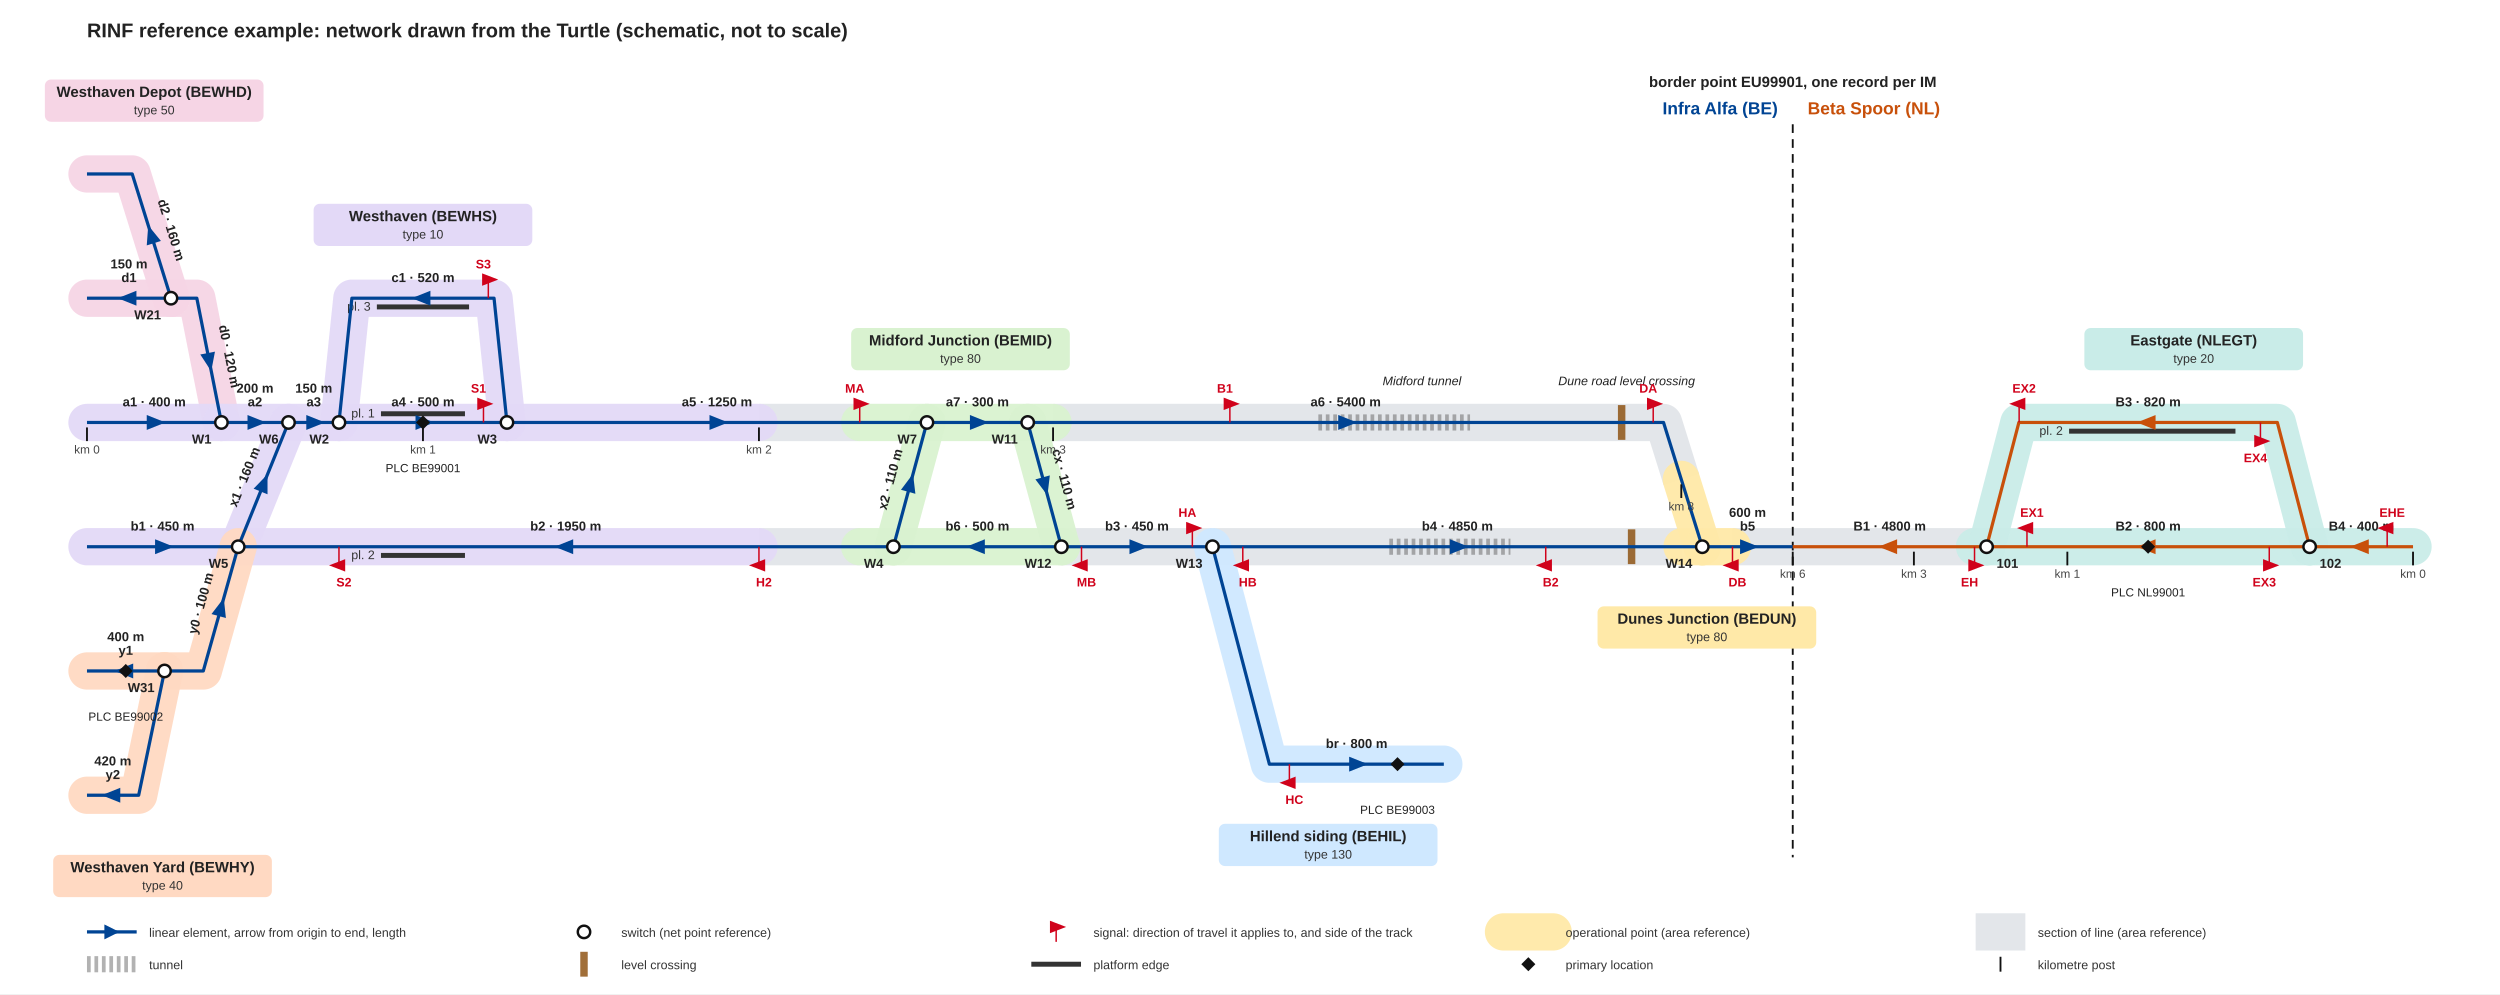
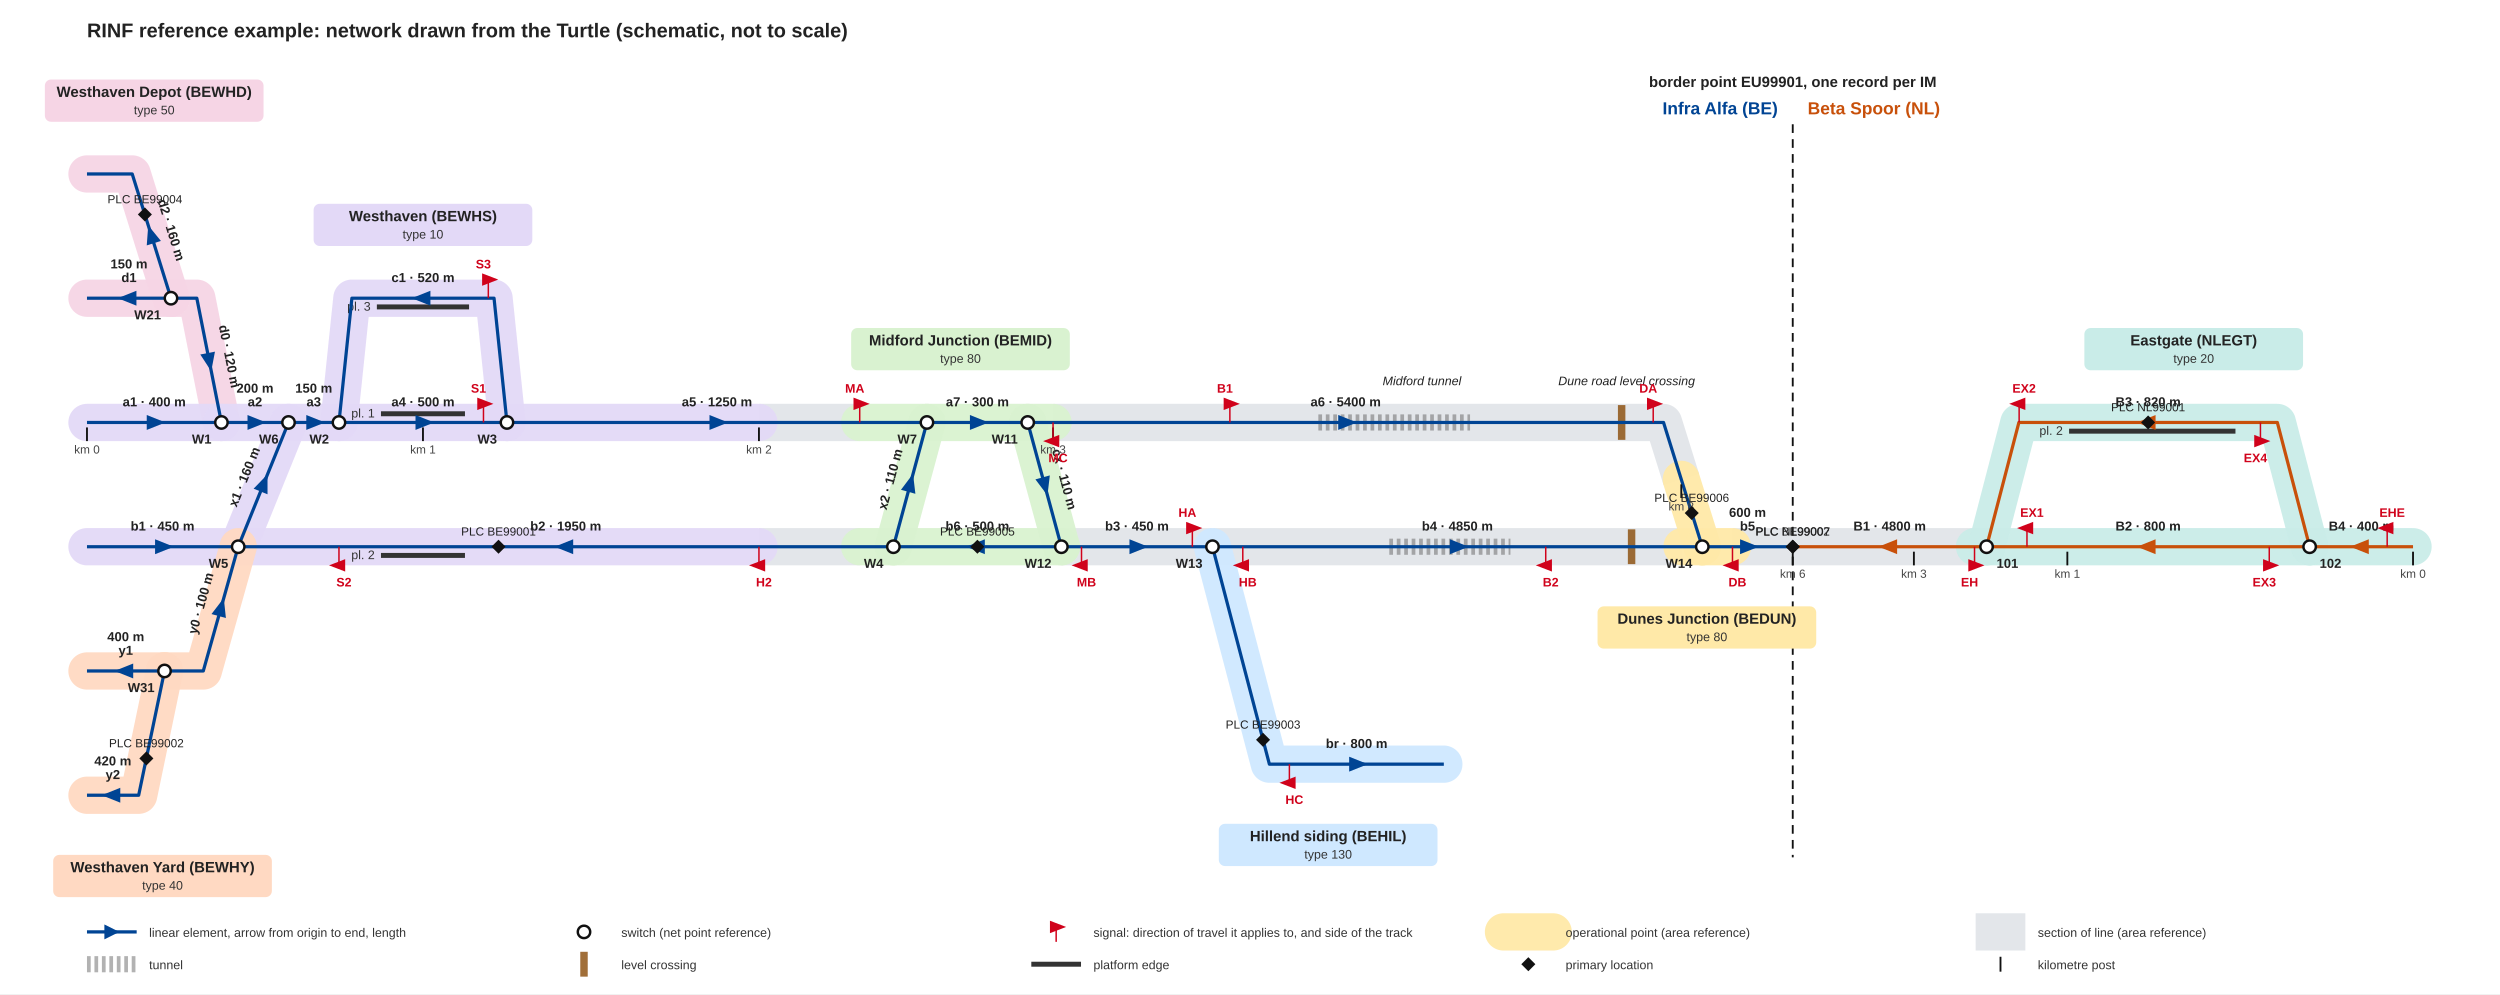
<svg xmlns="http://www.w3.org/2000/svg" viewBox="0 0 2012 800" width="2012" height="800">
  <style>text{font-family:Arial,Helvetica,sans-serif;font-size:11px;fill:#222}.le{fill:none;stroke-width:2.6;stroke-linejoin:round}
.lelab{font-size:10.5px;font-weight:bold}.op{fill:none;stroke-width:30;stroke-linecap:round;stroke-linejoin:round;opacity:.95}
.sol{fill:none;stroke:#e3e6ea;stroke-width:30;stroke-linecap:butt;stroke-linejoin:round}.tunnel{fill:none;stroke:#555;stroke-width:13;stroke-dasharray:3 3;opacity:.45}
.lc{stroke:#8a4b08;stroke-width:6;opacity:.8}.pe{fill:none;stroke:#333;stroke-width:4}.sw{fill:#fff;stroke:#111;stroke-width:2}
.swt{font-weight:bold;font-size:10.5px}.sig{fill:#d0021b}.sigl{stroke:#d0021b;stroke-width:1.2}.sigt{fill:#d0021b;font-size:10px;font-weight:bold}
.kp{stroke:#111;stroke-width:1.5}.kpt{font-size:9.5px;fill:#444}.pl{fill:#111}.plt{font-size:9.5px}.small{font-size:10px;fill:#333}.opname{font-weight:bold;font-size:12px}
.feat{font-size:10px;font-style:italic}.border{stroke:#111;stroke-width:1.5;stroke-dasharray:7 5}.imbe{fill:#004494;font-weight:bold;font-size:14px}.imnl{fill:#c8500a;font-weight:bold;font-size:14px}
.title{font-size:16px;font-weight:bold}</style>
  <rect width="2012" height="800" fill="#fff" />
  <text x="70" y="30" class="title">RINF reference example: network drawn from the Turtle (schematic, not to scale)</text>
  <path d="M1394.3,440.0 L1442.8,440.0" class="sol" />
  <path d="M975.8,440.0 L1353.7,440.0" class="sol" />
  <path d="M847.5,340.0 L1338.8,340.0 L1353.1,385.8" class="sol" />
  <path d="M854.2,440.0 L975.8,440.0" class="sol" />
  <path d="M610.8,340.0 L691.9,340.0" class="sol" />
  <path d="M691.9,440.0 L610.8,440.0" class="sol" />
  <path d="M1589.1,440.0 L1442.8,440.0" class="sol" />
  <line x1="1442.8" y1="100" x2="1442.8" y2="690" class="border" />
  <text x="1442.8" y="70.0" text-anchor="middle" class="opname">border point EU99901, one record per IM</text>
  <text x="1430.8" y="92.0" text-anchor="end" class="imbe">Infra Alfa (BE)</text>
  <text x="1454.8" y="92.0" text-anchor="start" class="imnl">Beta Spoor (NL)</text>
  <path d="M1353.1,385.8 L1370.0,440.0" class="op" stroke="#ffe9a8" />
  <path d="M1353.7,440.0 L1370.0,440.0" class="op" stroke="#ffe9a8" />
  <path d="M1370.0,440.0 L1394.3,440.0" class="op" stroke="#ffe9a8" />
  <path d="M975.8,440.0 L1021.6,615.0 L1162.0,615.0" class="op" stroke="#cfe8ff" />
  <path d="M691.9,340.0 L746.0,340.0" class="op" stroke="#d9f2d0" />
  <path d="M746.0,340.0 L827.1,340.0" class="op" stroke="#d9f2d0" />
  <path d="M827.1,340.0 L847.5,340.0" class="op" stroke="#d9f2d0" />
  <path d="M719.0,440.0 L691.9,440.0" class="op" stroke="#d9f2d0" />
  <path d="M854.2,440.0 L719.0,440.0" class="op" stroke="#d9f2d0" />
  <path d="M719.0,440.0 L746.0,340.0" class="op" stroke="#d9f2d0" />
  <path d="M827.1,340.0 L854.2,440.0" class="op" stroke="#d9f2d0" />
  <path d="M137.6,240.0 L158.4,240.0 L178.2,340.0" class="op" stroke="#f6d5e5" />
  <path d="M137.6,240.0 L70.0,240.0" class="op" stroke="#f6d5e5" />
  <path d="M137.6,240.0 L106.4,140.0 L70.0,140.0" class="op" stroke="#f6d5e5" />
  <path d="M70.0,340.0 L178.2,340.0" class="op" stroke="#e3d9f7" />
  <path d="M178.2,340.0 L232.2,340.0" class="op" stroke="#e3d9f7" />
  <path d="M232.2,340.0 L272.8,340.0" class="op" stroke="#e3d9f7" />
  <path d="M272.8,340.0 L408.0,340.0" class="op" stroke="#e3d9f7" />
  <path d="M408.0,340.0 L610.8,340.0" class="op" stroke="#e3d9f7" />
  <path d="M70.0,440.0 L191.7,440.0" class="op" stroke="#e3d9f7" />
  <path d="M610.8,440.0 L191.7,440.0" class="op" stroke="#e3d9f7" />
  <path d="M408.0,340.0 L397.6,240.0 L283.2,240.0 L272.8,340.0" class="op" stroke="#e3d9f7" />
  <path d="M191.7,440.0 L232.2,340.0" class="op" stroke="#e3d9f7" />
  <path d="M132.4,540.0 L163.6,540.0 L191.7,440.0" class="op" stroke="#ffd9c2" />
  <path d="M132.4,540.0 L70.0,540.0" class="op" stroke="#ffd9c2" />
  <path d="M132.4,540.0 L111.6,640.0 L70.0,640.0" class="op" stroke="#ffd9c2" />
  <path d="M1942.0,440.0 L1858.8,440.0" class="op" stroke="#c9ece8" />
  <path d="M1858.8,440.0 L1598.8,440.0" class="op" stroke="#c9ece8" />
  <path d="M1598.8,440.0 L1589.1,440.0" class="op" stroke="#c9ece8" />
  <path d="M1858.8,440.0 L1832.8,340.0 L1624.8,340.0 L1598.8,440.0" class="op" stroke="#c9ece8" />
  <path d="M1061.0,340.0 L1183.1,340.0" class="tunnel" />
  <path d="M1118.1,440.0 L1215.6,440.0" class="tunnel" />
  <text x="1144.4" y="310.0" text-anchor="middle" class="feat">Midford tunnel</text>
  <line x1="1305.1" y1="326.0" x2="1305.1" y2="354.0" class="lc" />
  <line x1="1313.1" y1="426.0" x2="1313.1" y2="454.0" class="lc" />
  <text x="1309.1" y="310.0" text-anchor="middle" class="feat">Dune road level crossing</text>
  <path d="M306.6,333.0 L374.2,333.0" class="pe" />
  <text x="301.6" y="336.0" text-anchor="end" class="small">pl. 1</text>
  <path d="M377.5,247.0 L303.3,247.0" class="pe" />
  <text x="298.3" y="250.0" text-anchor="end" class="small">pl. 3</text>
  <path d="M374.2,447.0 L306.6,447.0" class="pe" />
  <text x="301.6" y="450.0" text-anchor="end" class="small">pl. 2</text>
  <path d="M1799.1,347.0 L1665.2,347.0" class="pe" />
  <text x="1660.2" y="350.0" text-anchor="end" class="small">pl. 2</text>
  <path d="M70.0,340.0 L178.2,340.0" class="le" stroke="#004494" />
  <path d="M133.1,340.0 L118.1,346.0 L118.1,334.0Z" fill="#004494" />
  <text transform="translate(124.1,340.0) rotate(0.0)" y="-13" text-anchor="middle" class="lelab" fill="#004494">a1 · 400 m</text>
  <path d="M178.2,340.0 L232.2,340.0" class="le" stroke="#004494" />
  <path d="M214.2,340.0 L199.2,346.0 L199.2,334.0Z" fill="#004494" />
  <text transform="translate(205.2,340.0) rotate(0.0)" y="-24" text-anchor="middle" class="lelab" fill="#004494">200 m</text>
  <text transform="translate(205.2,340.0) rotate(0.0)" y="-13" text-anchor="middle" class="lelab" fill="#004494">a2</text>
  <path d="M232.2,340.0 L272.8,340.0" class="le" stroke="#004494" />
  <path d="M261.5,340.0 L246.5,346.0 L246.5,334.0Z" fill="#004494" />
  <text transform="translate(252.5,340.0) rotate(0.0)" y="-24" text-anchor="middle" class="lelab" fill="#004494">150 m</text>
  <text transform="translate(252.5,340.0) rotate(0.0)" y="-13" text-anchor="middle" class="lelab" fill="#004494">a3</text>
  <path d="M272.8,340.0 L408.0,340.0" class="le" stroke="#004494" />
  <path d="M349.4,340.0 L334.4,346.0 L334.4,334.0Z" fill="#004494" />
  <text transform="translate(340.4,340.0) rotate(0.0)" y="-13" text-anchor="middle" class="lelab" fill="#004494">a4 · 500 m</text>
  <path d="M408.0,340.0 L746.0,340.0" class="le" stroke="#004494" />
  <path d="M586.0,340.0 L571.0,346.0 L571.0,334.0Z" fill="#004494" />
  <text transform="translate(577.0,340.0) rotate(0.0)" y="-13" text-anchor="middle" class="lelab" fill="#004494">a5 · 1250 m</text>
  <path d="M827.1,340.0 L1338.8,340.0 L1370.0,440.0" class="le" stroke="#004494" />
  <path d="M1092.0,340.0 L1077.0,346.0 L1077.0,334.0Z" fill="#004494" />
  <text transform="translate(1083.0,340.0) rotate(0.0)" y="-13" text-anchor="middle" class="lelab" fill="#004494">a6 · 5400 m</text>
  <path d="M746.0,340.0 L827.1,340.0" class="le" stroke="#004494" />
  <path d="M795.6,340.0 L780.6,346.0 L780.6,334.0Z" fill="#004494" />
  <text transform="translate(786.6,340.0) rotate(0.0)" y="-13" text-anchor="middle" class="lelab" fill="#004494">a7 · 300 m</text>
  <path d="M70.0,440.0 L191.7,440.0" class="le" stroke="#004494" />
  <path d="M139.8,440.0 L124.8,446.0 L124.8,434.0Z" fill="#004494" />
  <text transform="translate(130.8,440.0) rotate(0.0)" y="-13" text-anchor="middle" class="lelab" fill="#004494">b1 · 450 m</text>
  <path d="M719.0,440.0 L191.7,440.0" class="le" stroke="#004494" />
  <path d="M446.3,440.0 L461.3,434.0 L461.3,446.0Z" fill="#004494" />
  <text transform="translate(455.3,440.0) rotate(360.0)" y="-13" text-anchor="middle" class="lelab" fill="#004494">b2 · 1950 m</text>
  <path d="M854.2,440.0 L975.8,440.0" class="le" stroke="#004494" />
  <path d="M924.0,440.0 L909.0,446.0 L909.0,434.0Z" fill="#004494" />
  <text transform="translate(915.0,440.0) rotate(0.0)" y="-13" text-anchor="middle" class="lelab" fill="#004494">b3 · 450 m</text>
  <path d="M975.8,440.0 L1370.0,440.0" class="le" stroke="#004494" />
  <path d="M1181.9,440.0 L1166.9,446.0 L1166.9,434.0Z" fill="#004494" />
  <text transform="translate(1172.9,440.0) rotate(0.0)" y="-13" text-anchor="middle" class="lelab" fill="#004494">b4 · 4850 m</text>
  <path d="M1370.0,440.0 L1442.8,440.0" class="le" stroke="#004494" />
  <path d="M1415.4,440.0 L1400.4,446.0 L1400.4,434.0Z" fill="#004494" />
  <text transform="translate(1406.4,440.0) rotate(0.0)" y="-24" text-anchor="middle" class="lelab" fill="#004494">600 m</text>
  <text transform="translate(1406.4,440.0) rotate(0.0)" y="-13" text-anchor="middle" class="lelab" fill="#004494">b5</text>
  <path d="M854.2,440.0 L719.0,440.0" class="le" stroke="#004494" />
  <path d="M777.6,440.0 L792.6,434.0 L792.6,446.0Z" fill="#004494" />
  <text transform="translate(786.6,440.0) rotate(360.0)" y="-13" text-anchor="middle" class="lelab" fill="#004494">b6 · 500 m</text>
  <path d="M975.8,440.0 L1021.6,615.0 L1162.0,615.0" class="le" stroke="#004494" />
  <path d="M1100.8,615.0 L1085.8,621.0 L1085.8,609.0Z" fill="#004494" />
  <text transform="translate(1091.8,615.0) rotate(0.0)" y="-13" text-anchor="middle" class="lelab" fill="#004494">br · 800 m</text>
  <path d="M408.0,340.0 L397.6,240.0 L283.2,240.0 L272.8,340.0" class="le" stroke="#004494" />
  <path d="M331.4,240.0 L346.4,234.0 L346.4,246.0Z" fill="#004494" />
  <text transform="translate(340.4,240.0) rotate(360.0)" y="-13" text-anchor="middle" class="lelab" fill="#004494">c1 · 520 m</text>
  <path d="M827.1,340.0 L854.2,440.0" class="le" stroke="#004494" />
  <path d="M843.0,398.7 L833.3,385.8 L844.9,382.6Z" fill="#004494" />
  <text transform="translate(840.6,390.0) rotate(74.9)" y="-13" text-anchor="middle" class="lelab" fill="#004494">cx · 110 m</text>
  <path d="M137.6,240.0 L158.4,240.0 L178.2,340.0" class="le" stroke="#004494" />
  <path d="M170.0,298.8 L161.2,285.3 L173.0,283.0Z" fill="#004494" />
  <text transform="translate(168.3,290.0) rotate(78.8)" y="-13" text-anchor="middle" class="lelab" fill="#004494">d0 · 120 m</text>
  <path d="M137.6,240.0 L70.0,240.0" class="le" stroke="#004494" />
  <path d="M94.8,240.0 L109.8,234.0 L109.8,246.0Z" fill="#004494" />
  <text transform="translate(103.8,240.0) rotate(360.0)" y="-24" text-anchor="middle" class="lelab" fill="#004494">150 m</text>
  <text transform="translate(103.8,240.0) rotate(360.0)" y="-13" text-anchor="middle" class="lelab" fill="#004494">d1</text>
  <path d="M137.6,240.0 L106.4,140.0 L70.0,140.0" class="le" stroke="#004494" />
  <path d="M119.3,181.4 L129.5,193.9 L118.1,197.5Z" fill="#004494" />
  <text transform="translate(122.0,190.0) rotate(72.7)" y="-13" text-anchor="middle" class="lelab" fill="#004494">d2 · 160 m</text>
  <path d="M191.7,440.0 L232.2,340.0" class="le" stroke="#004494" />
  <path d="M215.3,381.7 L215.3,397.8 L204.1,393.3Z" fill="#004494" />
  <text transform="translate(212.0,390.0) rotate(-67.9)" y="-13" text-anchor="middle" class="lelab" fill="#004494">x1 · 160 m</text>
  <path d="M719.0,440.0 L746.0,340.0" class="le" stroke="#004494" />
  <path d="M734.8,381.3 L736.7,397.4 L725.1,394.2Z" fill="#004494" />
  <text transform="translate(732.5,390.0) rotate(-74.9)" y="-13" text-anchor="middle" class="lelab" fill="#004494">x2 · 110 m</text>
  <path d="M132.4,540.0 L163.6,540.0 L191.7,440.0" class="le" stroke="#004494" />
  <path d="M180.1,481.3 L181.8,497.4 L170.2,494.2Z" fill="#004494" />
  <text transform="translate(177.6,490.0) rotate(-74.3)" y="-13" text-anchor="middle" class="lelab" fill="#004494">y0 · 100 m</text>
  <path d="M132.4,540.0 L70.0,540.0" class="le" stroke="#004494" />
  <path d="M92.2,540.0 L107.2,534.0 L107.2,546.0Z" fill="#004494" />
  <text transform="translate(101.2,540.0) rotate(360.0)" y="-24" text-anchor="middle" class="lelab" fill="#004494">400 m</text>
  <text transform="translate(101.2,540.0) rotate(360.0)" y="-13" text-anchor="middle" class="lelab" fill="#004494">y1</text>
  <path d="M132.4,540.0 L111.6,640.0 L70.0,640.0" class="le" stroke="#004494" />
  <path d="M81.8,640.0 L96.8,634.0 L96.8,646.0Z" fill="#004494" />
  <text transform="translate(90.8,640.0) rotate(360.0)" y="-24" text-anchor="middle" class="lelab" fill="#004494">420 m</text>
  <text transform="translate(90.8,640.0) rotate(360.0)" y="-13" text-anchor="middle" class="lelab" fill="#004494">y2</text>
  <path d="M1598.8,440.0 L1442.8,440.0" class="le" stroke="#c8500a" />
  <path d="M1511.8,440.0 L1526.8,434.0 L1526.8,446.0Z" fill="#c8500a" />
  <text transform="translate(1520.8,440.0) rotate(360.0)" y="-13" text-anchor="middle" class="lelab" fill="#c8500a">B1 · 4800 m</text>
  <path d="M1858.8,440.0 L1598.8,440.0" class="le" stroke="#c8500a" />
  <path d="M1719.8,440.0 L1734.8,434.0 L1734.8,446.0Z" fill="#c8500a" />
  <text transform="translate(1728.8,440.0) rotate(360.0)" y="-13" text-anchor="middle" class="lelab" fill="#c8500a">B2 · 800 m</text>
  <path d="M1858.8,440.0 L1832.8,340.0 L1624.8,340.0 L1598.8,440.0" class="le" stroke="#c8500a" />
  <path d="M1719.8,340.0 L1734.8,334.0 L1734.8,346.0Z" fill="#c8500a" />
  <text transform="translate(1728.8,340.0) rotate(360.0)" y="-13" text-anchor="middle" class="lelab" fill="#c8500a">B3 · 820 m</text>
  <path d="M1942.0,440.0 L1858.8,440.0" class="le" stroke="#c8500a" />
  <path d="M1891.4,440.0 L1906.4,434.0 L1906.4,446.0Z" fill="#c8500a" />
  <text transform="translate(1900.4,440.0) rotate(360.0)" y="-13" text-anchor="middle" class="lelab" fill="#c8500a">B4 · 400 m</text>
  <line x1="70.0" y1="344.0" x2="70.0" y2="355.0" class="kp" />
  <text x="70.0" y="365.0" text-anchor="middle" class="kpt">km 0</text>
  <line x1="340.4" y1="344.0" x2="340.4" y2="355.0" class="kp" />
  <text x="340.4" y="365.0" text-anchor="middle" class="kpt">km 1</text>
  <line x1="610.8" y1="344.0" x2="610.8" y2="355.0" class="kp" />
  <text x="610.8" y="365.0" text-anchor="middle" class="kpt">km 2</text>
  <line x1="847.5" y1="344.0" x2="847.5" y2="355.0" class="kp" />
  <text x="847.5" y="365.0" text-anchor="middle" class="kpt">km 3</text>
  <line x1="1353.1" y1="389.8" x2="1353.1" y2="400.8" class="kp" />
  <text x="1353.1" y="410.8" text-anchor="middle" class="kpt">km 8</text>
  <line x1="1942.0" y1="444.0" x2="1942.0" y2="455.0" class="kp" />
  <text x="1942.0" y="465.0" text-anchor="middle" class="kpt">km 0</text>
  <line x1="1663.8" y1="444.0" x2="1663.8" y2="455.0" class="kp" />
  <text x="1663.8" y="465.0" text-anchor="middle" class="kpt">km 1</text>
  <line x1="1540.3" y1="444.0" x2="1540.3" y2="455.0" class="kp" />
  <text x="1540.3" y="465.0" text-anchor="middle" class="kpt">km 3</text>
  <line x1="1442.8" y1="444.0" x2="1442.8" y2="455.0" class="kp" />
  <text x="1442.8" y="465.0" text-anchor="middle" class="kpt">km 6</text>
  <circle cx="178.2" cy="340.0" r="5" class="sw" />
  <text x="170.2" y="357.0" text-anchor="end" class="swt">W1</text>
  <circle cx="232.2" cy="340.0" r="5" class="sw" />
  <text x="224.2" y="357.0" text-anchor="end" class="swt">W6</text>
  <circle cx="272.8" cy="340.0" r="5" class="sw" />
  <text x="264.8" y="357.0" text-anchor="end" class="swt">W2</text>
  <circle cx="408.0" cy="340.0" r="5" class="sw" />
  <text x="400.0" y="357.0" text-anchor="end" class="swt">W3</text>
  <circle cx="137.6" cy="240.0" r="5" class="sw" />
  <text x="129.6" y="257.0" text-anchor="end" class="swt">W21</text>
  <circle cx="132.4" cy="540.0" r="5" class="sw" />
  <text x="124.4" y="557.0" text-anchor="end" class="swt">W31</text>
  <circle cx="746.0" cy="340.0" r="5" class="sw" />
  <text x="738.0" y="357.0" text-anchor="end" class="swt">W7</text>
  <circle cx="719.0" cy="440.0" r="5" class="sw" />
  <text x="711.0" y="457.0" text-anchor="end" class="swt">W4</text>
  <circle cx="827.1" cy="340.0" r="5" class="sw" />
  <text x="819.1" y="357.0" text-anchor="end" class="swt">W11</text>
  <circle cx="854.2" cy="440.0" r="5" class="sw" />
  <text x="846.2" y="457.0" text-anchor="end" class="swt">W12</text>
  <circle cx="975.8" cy="440.0" r="5" class="sw" />
  <text x="967.8" y="457.0" text-anchor="end" class="swt">W13</text>
  <circle cx="1370.0" cy="440.0" r="5" class="sw" />
  <text x="1362.0" y="457.0" text-anchor="end" class="swt">W14</text>
  <circle cx="191.7" cy="440.0" r="5" class="sw" />
  <text x="183.7" y="457.0" text-anchor="end" class="swt">W5</text>
  <circle cx="1598.8" cy="440.0" r="5" class="sw" />
  <text x="1606.8" y="457.0" text-anchor="start" class="swt">101</text>
  <circle cx="1858.8" cy="440.0" r="5" class="sw" />
  <text x="1866.8" y="457.0" text-anchor="start" class="swt">102</text>
  <line x1="389.1" y1="340.0" x2="389.1" y2="325.0" class="sigl" />
  <path d="M397.1,325.0 L384.1,330.0 L384.1,320.0Z" class="sig" />
  <text x="385.1" y="316.0" text-anchor="middle" class="sigt">S1</text>
  <line x1="393.0" y1="240.0" x2="393.0" y2="225.0" class="sigl" />
  <path d="M401.0,225.0 L388.0,230.0 L388.0,220.0Z" class="sig" />
  <text x="389.0" y="216.0" text-anchor="middle" class="sigt">S3</text>
  <line x1="272.8" y1="440.0" x2="272.8" y2="455.0" class="sigl" />
  <path d="M264.8,455.0 L277.8,450.0 L277.8,460.0Z" class="sig" />
  <text x="276.8" y="472.0" text-anchor="middle" class="sigt">S2</text>
  <line x1="610.8" y1="440.0" x2="610.8" y2="455.0" class="sigl" />
  <path d="M602.8,455.0 L615.8,450.0 L615.8,460.0Z" class="sig" />
  <text x="614.8" y="472.0" text-anchor="middle" class="sigt">H2</text>
+   <line x1="847.5" y1="340.0" x2="847.5" y2="355.0" class="sigl" />
+   <path d="M839.5,355.0 L852.5,350.0 L852.5,360.0Z" class="sig" />
+   <text x="851.5" y="372.0" text-anchor="middle" class="sigt">MC</text>
  <line x1="989.8" y1="340.0" x2="989.8" y2="325.0" class="sigl" />
  <path d="M997.8,325.0 L984.8,330.0 L984.8,320.0Z" class="sig" />
  <text x="985.8" y="316.0" text-anchor="middle" class="sigt">B1</text>
  <line x1="691.9" y1="340.0" x2="691.9" y2="325.0" class="sigl" />
  <path d="M699.9,325.0 L686.9,330.0 L686.9,320.0Z" class="sig" />
  <text x="687.9" y="316.0" text-anchor="middle" class="sigt">MA</text>
  <line x1="870.4" y1="440.0" x2="870.4" y2="455.0" class="sigl" />
  <path d="M862.4,455.0 L875.4,450.0 L875.4,460.0Z" class="sig" />
  <text x="874.4" y="472.0" text-anchor="middle" class="sigt">MB</text>
  <line x1="959.6" y1="440.0" x2="959.6" y2="425.0" class="sigl" />
  <path d="M967.6,425.0 L954.6,430.0 L954.6,420.0Z" class="sig" />
  <text x="955.6" y="416.0" text-anchor="middle" class="sigt">HA</text>
  <line x1="1000.2" y1="440.0" x2="1000.2" y2="455.0" class="sigl" />
  <path d="M992.2,455.0 L1005.2,450.0 L1005.2,460.0Z" class="sig" />
  <text x="1004.2" y="472.0" text-anchor="middle" class="sigt">HB</text>
  <line x1="1037.7" y1="615.0" x2="1037.7" y2="630.0" class="sigl" />
  <path d="M1029.7,630.0 L1042.7,625.0 L1042.7,635.0Z" class="sig" />
  <text x="1041.7" y="647.0" text-anchor="middle" class="sigt">HC</text>
  <line x1="1244.0" y1="440.0" x2="1244.0" y2="455.0" class="sigl" />
  <path d="M1236.0,455.0 L1249.0,450.0 L1249.0,460.0Z" class="sig" />
  <text x="1248.0" y="472.0" text-anchor="middle" class="sigt">B2</text>
  <line x1="1330.5" y1="340.0" x2="1330.5" y2="325.0" class="sigl" />
  <path d="M1338.5,325.0 L1325.5,330.0 L1325.5,320.0Z" class="sig" />
  <text x="1326.5" y="316.0" text-anchor="middle" class="sigt">DA</text>
  <line x1="1394.3" y1="440.0" x2="1394.3" y2="455.0" class="sigl" />
  <path d="M1386.3,455.0 L1399.3,450.0 L1399.3,460.0Z" class="sig" />
  <text x="1398.3" y="472.0" text-anchor="middle" class="sigt">DB</text>
  <line x1="1589.1" y1="440.0" x2="1589.1" y2="455.0" class="sigl" />
  <path d="M1597.1,455.0 L1584.1,460.0 L1584.1,450.0Z" class="sig" />
  <text x="1585.1" y="472.0" text-anchor="middle" class="sigt">EH</text>
  <line x1="1631.3" y1="440.0" x2="1631.3" y2="425.0" class="sigl" />
  <path d="M1623.3,425.0 L1636.3,420.0 L1636.3,430.0Z" class="sig" />
  <text x="1635.3" y="416.0" text-anchor="middle" class="sigt">EX1</text>
  <line x1="1625.0" y1="340.0" x2="1625.0" y2="325.0" class="sigl" />
  <path d="M1617.0,325.0 L1630.0,320.0 L1630.0,330.0Z" class="sig" />
  <text x="1629.0" y="316.0" text-anchor="middle" class="sigt">EX2</text>
  <line x1="1826.3" y1="440.0" x2="1826.3" y2="455.0" class="sigl" />
  <path d="M1834.3,455.0 L1821.3,460.0 L1821.3,450.0Z" class="sig" />
  <text x="1822.3" y="472.0" text-anchor="middle" class="sigt">EX3</text>
  <line x1="1819.2" y1="340.0" x2="1819.2" y2="355.0" class="sigl" />
  <path d="M1827.2,355.0 L1814.2,360.0 L1814.2,350.0Z" class="sig" />
  <text x="1815.2" y="372.0" text-anchor="middle" class="sigt">EX4</text>
  <line x1="1921.2" y1="440.0" x2="1921.2" y2="425.0" class="sigl" />
  <path d="M1913.2,425.0 L1926.2,420.0 L1926.2,430.0Z" class="sig" />
  <text x="1925.2" y="416.0" text-anchor="middle" class="sigt">EHE</text>
-   <rect x="336.4" y="336.0" width="8" height="8" class="pl" transform="rotate(45 340.4 340.0)" />
-   <text x="340.4" y="380.0" text-anchor="middle" class="plt">PLC BE99001</text>
-   <rect x="97.2" y="536.0" width="8" height="8" class="pl" transform="rotate(45 101.2 540.0)" />
-   <text x="101.2" y="580.0" text-anchor="middle" class="plt">PLC BE99002</text>
-   <rect x="1120.7" y="611.0" width="8" height="8" class="pl" transform="rotate(45 1124.7 615.0)" />
-   <text x="1124.7" y="655.0" text-anchor="middle" class="plt">PLC BE99003</text>
-   <rect x="1724.8" y="436.0" width="8" height="8" class="pl" transform="rotate(45 1728.8 440.0)" />
-   <text x="1728.8" y="480.0" text-anchor="middle" class="plt">PLC NL99001</text>
+   <rect x="397.2" y="436.0" width="8" height="8" class="pl" transform="rotate(45 401.2 440.0)" />
+   <text x="401.2" y="431.0" text-anchor="middle" class="plt">PLC BE99001</text>
+   <rect x="113.8" y="606.4" width="8" height="8" class="pl" transform="rotate(45 117.8 610.4)" />
+   <text x="117.8" y="601.4" text-anchor="middle" class="plt">PLC BE99002</text>
+   <rect x="1012.5" y="591.4" width="8" height="8" class="pl" transform="rotate(45 1016.5 595.4)" />
+   <text x="1016.5" y="586.4" text-anchor="middle" class="plt">PLC BE99003</text>
+   <rect x="112.6" y="168.6" width="8" height="8" class="pl" transform="rotate(45 116.6 172.6)" />
+   <text x="116.6" y="163.6" text-anchor="middle" class="plt">PLC BE99004</text>
+   <rect x="782.6" y="436.0" width="8" height="8" class="pl" transform="rotate(45 786.6 440.0)" />
+   <text x="786.6" y="431.0" text-anchor="middle" class="plt">PLC BE99005</text>
+   <rect x="1357.5" y="408.9" width="8" height="8" class="pl" transform="rotate(45 1361.5 412.9)" />
+   <text x="1361.5" y="403.9" text-anchor="middle" class="plt">PLC BE99006</text>
+   <rect x="1438.8" y="436.0" width="8" height="8" class="pl" transform="rotate(45 1442.8 440.0)" />
+   <text x="1442.8" y="431.0" text-anchor="middle" class="plt">PLC BE99007</text>
+   <rect x="1724.8" y="336.0" width="8" height="8" class="pl" transform="rotate(45 1728.8 340.0)" />
+   <text x="1728.8" y="331.0" text-anchor="middle" class="plt">PLC NL99001</text>
+   <rect x="1438.8" y="436.0" width="8" height="8" class="pl" transform="rotate(45 1442.8 440.0)" />
+   <text x="1442.8" y="431.0" text-anchor="middle" class="plt">PLC NL99002</text>
  <rect x="1285.7" y="488.0" width="176" height="34" rx="5" fill="#ffe9a8" />
  <text x="1373.7" y="502.0" text-anchor="middle" class="opname">Dunes Junction (BEDUN)</text>
  <text x="1373.7" y="516.0" text-anchor="middle" class="small">type 80</text>
  <rect x="980.9" y="663.0" width="176" height="34" rx="5" fill="#cfe8ff" />
  <text x="1068.9" y="677.0" text-anchor="middle" class="opname">Hillend siding (BEHIL)</text>
  <text x="1068.9" y="691.0" text-anchor="middle" class="small">type 130</text>
  <rect x="685.0" y="264.0" width="176" height="34" rx="5" fill="#d9f2d0" />
  <text x="773.0" y="278.0" text-anchor="middle" class="opname">Midford Junction (BEMID)</text>
  <text x="773.0" y="292.0" text-anchor="middle" class="small">type 80</text>
  <rect x="36.1" y="64.0" width="176" height="34" rx="5" fill="#f6d5e5" />
  <text x="124.1" y="78.0" text-anchor="middle" class="opname">Westhaven Depot (BEWHD)</text>
  <text x="124.1" y="92.0" text-anchor="middle" class="small">type 50</text>
  <rect x="252.4" y="164.0" width="176" height="34" rx="5" fill="#e3d9f7" />
  <text x="340.4" y="178.0" text-anchor="middle" class="opname">Westhaven (BEWHS)</text>
  <text x="340.4" y="192.0" text-anchor="middle" class="small">type 10</text>
  <rect x="42.8" y="688.0" width="176" height="34" rx="5" fill="#ffd9c2" />
  <text x="130.8" y="702.0" text-anchor="middle" class="opname">Westhaven Yard (BEWHY)</text>
  <text x="130.8" y="716.0" text-anchor="middle" class="small">type 40</text>
  <rect x="1677.5" y="264.0" width="176" height="34" rx="5" fill="#c9ece8" />
  <text x="1765.5" y="278.0" text-anchor="middle" class="opname">Eastgate (NLEGT)</text>
  <text x="1765.5" y="292.0" text-anchor="middle" class="small">type 20</text>
  <g transform="translate(70,750)">
    <path d="M0,0 L40,0" class="le" stroke="#004494" />
    <path d="M26,0 L14,-6 L14,6Z" fill="#004494" />
    <text x="50" y="4" class="small" text-anchor="start">linear element, arrow from origin to end, length</text>
  </g>
  <g transform="translate(450,750)">
    <circle cx="20" cy="0" r="5" class="sw" />
    <text x="50" y="4" class="small" text-anchor="start">switch (net point reference)</text>
  </g>
  <g transform="translate(830,750)">
    <line x1="20" y1="8" x2="20" y2="-4" class="sigl" />
    <path d="M28,-4 L15,-9 L15,1Z" class="sig" />
    <text x="50" y="4" class="small" text-anchor="start">signal: direction of travel it applies to, and side of the track</text>
  </g>
  <g transform="translate(1210,750)">
    <path d="M0,0 L40,0" class="op" stroke="#ffe9a8" />
    <text x="50" y="4" class="small" text-anchor="start">operational point (area reference)</text>
  </g>
  <g transform="translate(1590,750)">
    <path d="M0,0 L40,0" class="sol" />
    <text x="50" y="4" class="small" text-anchor="start">section of line (area reference)</text>
  </g>
  <g transform="translate(70,776)">
    <path d="M0,0 L40,0" class="tunnel" />
    <text x="50" y="4" class="small" text-anchor="start">tunnel</text>
  </g>
  <g transform="translate(450,776)">
    <line x1="20" y1="-10" x2="20" y2="10" class="lc" />
    <text x="50" y="4" class="small" text-anchor="start">level crossing</text>
  </g>
  <g transform="translate(830,776)">
    <path d="M0,0 L40,0" class="pe" />
    <text x="50" y="4" class="small" text-anchor="start">platform edge</text>
  </g>
  <g transform="translate(1210,776)">
    <rect x="16" y="-4" width="8" height="8" class="pl" transform="rotate(45 20 0)" />
    <text x="50" y="4" class="small" text-anchor="start">primary location</text>
  </g>
  <g transform="translate(1590,776)">
    <line x1="20" y1="-6" x2="20" y2="6" class="kp" />
    <text x="50" y="4" class="small" text-anchor="start">kilometre post</text>
  </g>
</svg>
